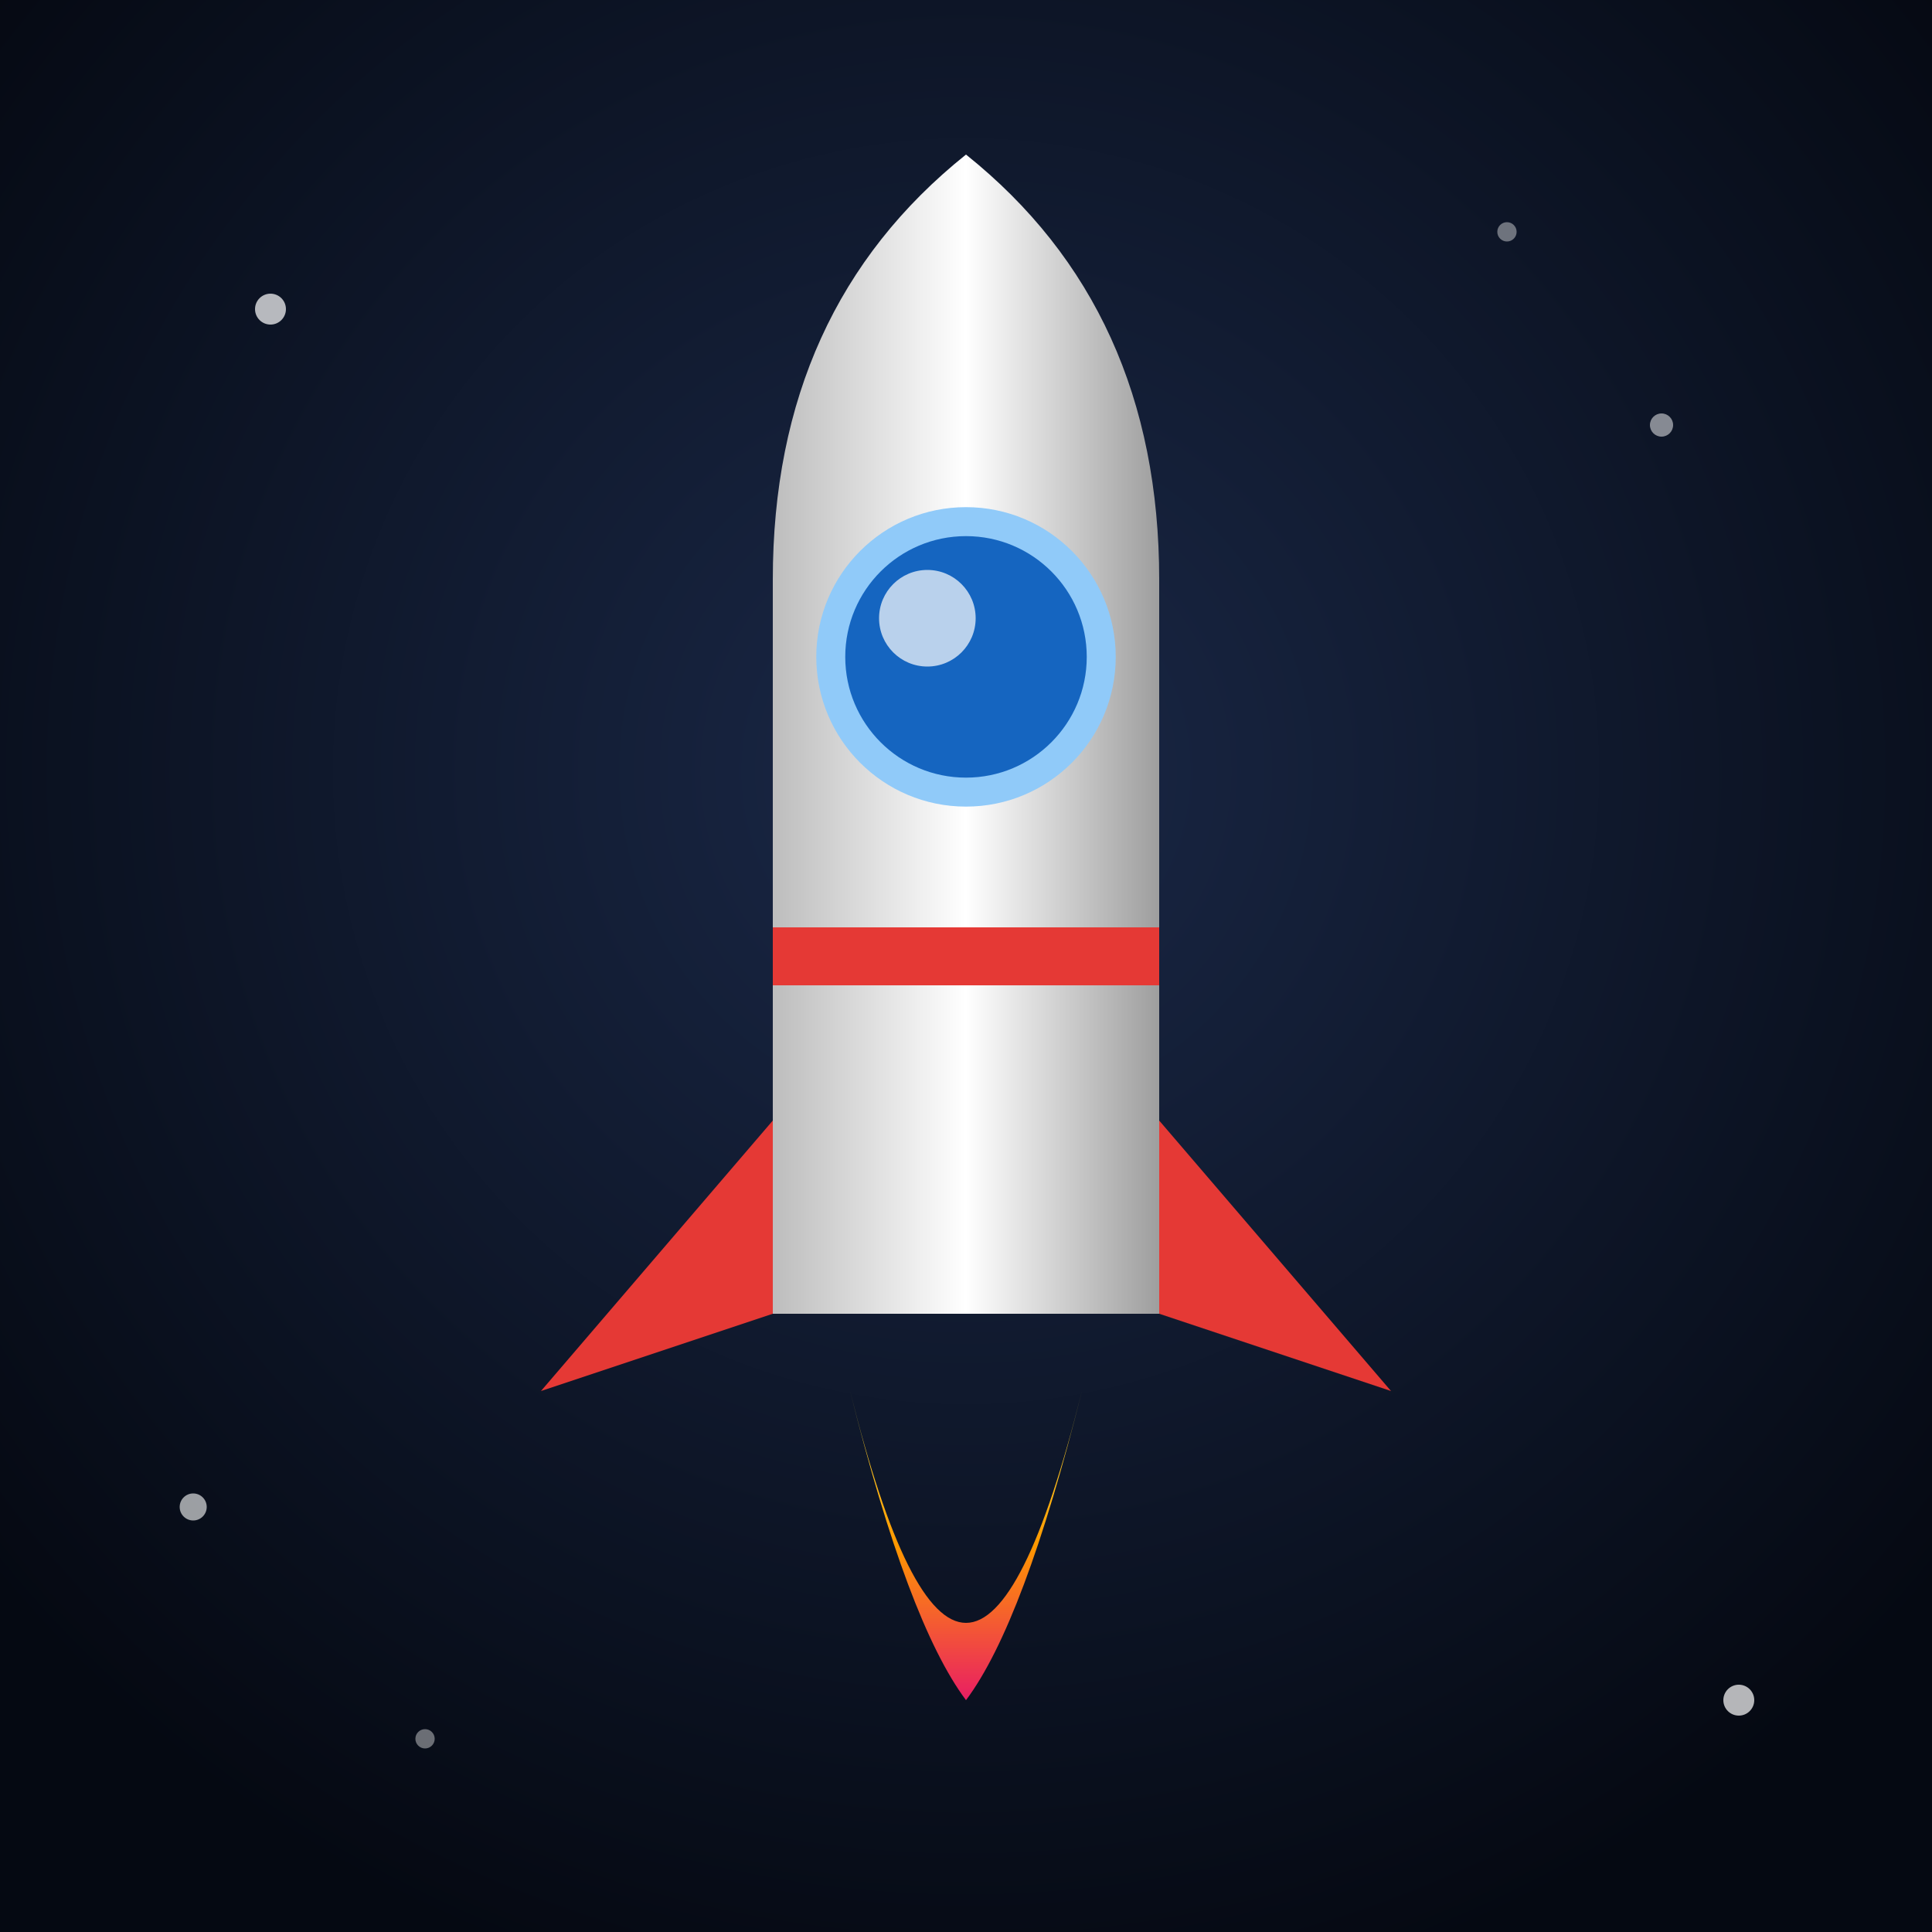
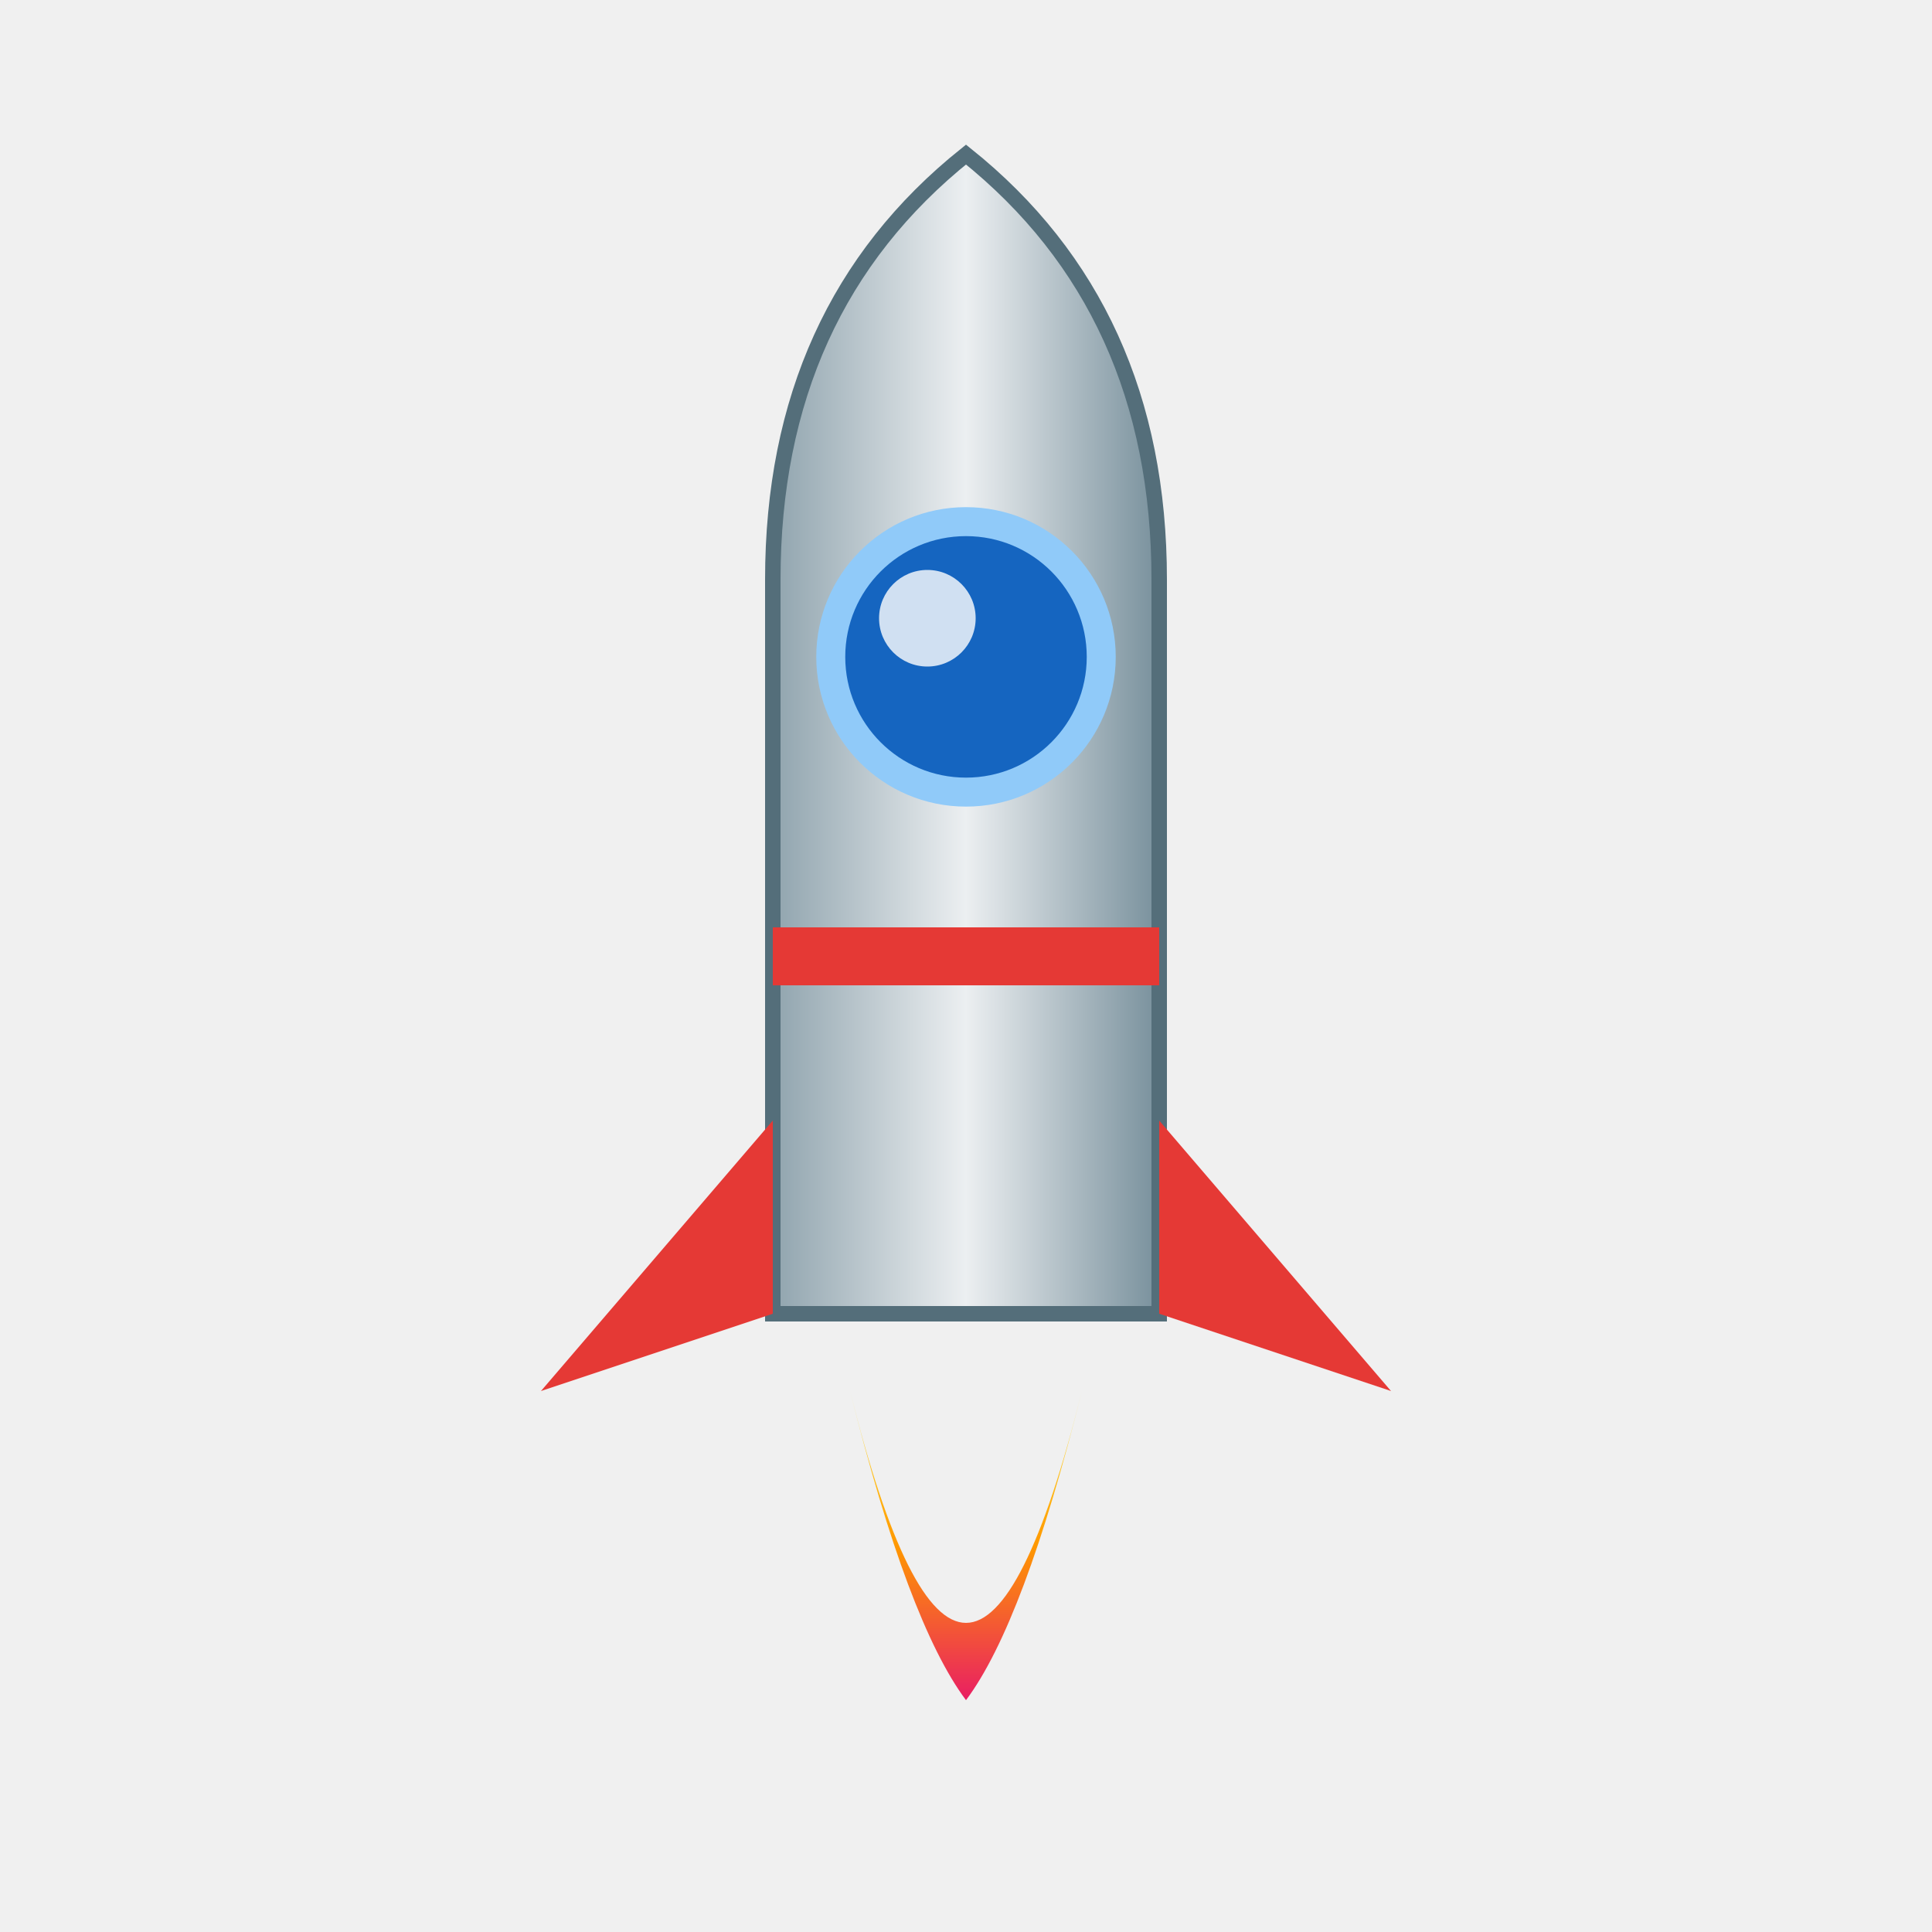
<svg xmlns="http://www.w3.org/2000/svg" viewBox="0 0 100 100">
  <defs>
-     <radialGradient id="bg" cx="50%" cy="40%" r="65%">
-       <stop offset="0%" stop-color="#1a2847" />
-       <stop offset="100%" stop-color="#050912" />
-     </radialGradient>
-   </defs>
-   <rect width="100" height="100" rx="0" fill="url(#bg)" />
-   <circle cx="14" cy="16" r="0.8" fill="white" opacity="0.7" />
-   <circle cx="86" cy="22" r="0.6" fill="white" opacity="0.5" />
-   <circle cx="10" cy="78" r="0.7" fill="white" opacity="0.6" />
-   <circle cx="90" cy="88" r="0.8" fill="white" opacity="0.7" />
-   <circle cx="78" cy="12" r="0.5" fill="white" opacity="0.4" />
-   <circle cx="22" cy="90" r="0.5" fill="white" opacity="0.4" />
-   <defs>
    <linearGradient id="rb" x1="0%" y1="0%" x2="100%" y2="0%">
-       <stop offset="0%" stop-color="#bdbdbd" />
-       <stop offset="50%" stop-color="white" />
-       <stop offset="100%" stop-color="#9e9e9e" />
+       <stop offset="0%" stop-color="#90A4AE" />
+       <stop offset="50%" stop-color="#ECEFF1" />
+       <stop offset="100%" stop-color="#78909C" />
    </linearGradient>
    <linearGradient id="rf" x1="0%" y1="0%" x2="0%" y2="100%">
      <stop offset="0%" stop-color="#FFEB3B" />
      <stop offset="50%" stop-color="#FF9800" />
      <stop offset="100%" stop-color="#E91E63" />
    </linearGradient>
  </defs>
-   <path d="M44,72 Q50,96 56,72 Q53,84 50,88 Q47,84 44,72Z" fill="url(#rf)" />
-   <path d="M40,30 Q40,16 50,8 Q60,16 60,30 L60,68 L40,68 Z" fill="url(#rb)" />
-   <circle cx="50" cy="34" r="7" fill="#1565c0" />
-   <circle cx="50" cy="34" r="7" fill="none" stroke="#90caf9" stroke-width="1.5" />
-   <circle cx="48" cy="32" r="2.5" fill="white" opacity="0.7" />
+   <path d="M44,72 Q50,96 56,72 Q53,84 50,88 Q47,84 44,72 Z" fill="url(#rf)" />
+   <path d="M40,30 Q40,16 50,8 Q60,16 60,30 L60,68 L40,68 Z" fill="url(#rb)" stroke="#546E7A" stroke-width="0.8" />
+   <circle cx="50" cy="34" r="7" fill="#1565C0" />
+   <circle cx="50" cy="34" r="7" fill="none" stroke="#90CAF9" stroke-width="1.5" />
+   <circle cx="48" cy="32" r="2.5" fill="#FFFFFF" opacity="0.8" />
  <rect x="40" y="48" width="20" height="3" fill="#E53935" />
  <path d="M40,58 L28,72 L40,68 Z" fill="#E53935" />
  <path d="M60,58 L72,72 L60,68 Z" fill="#E53935" />
</svg>
